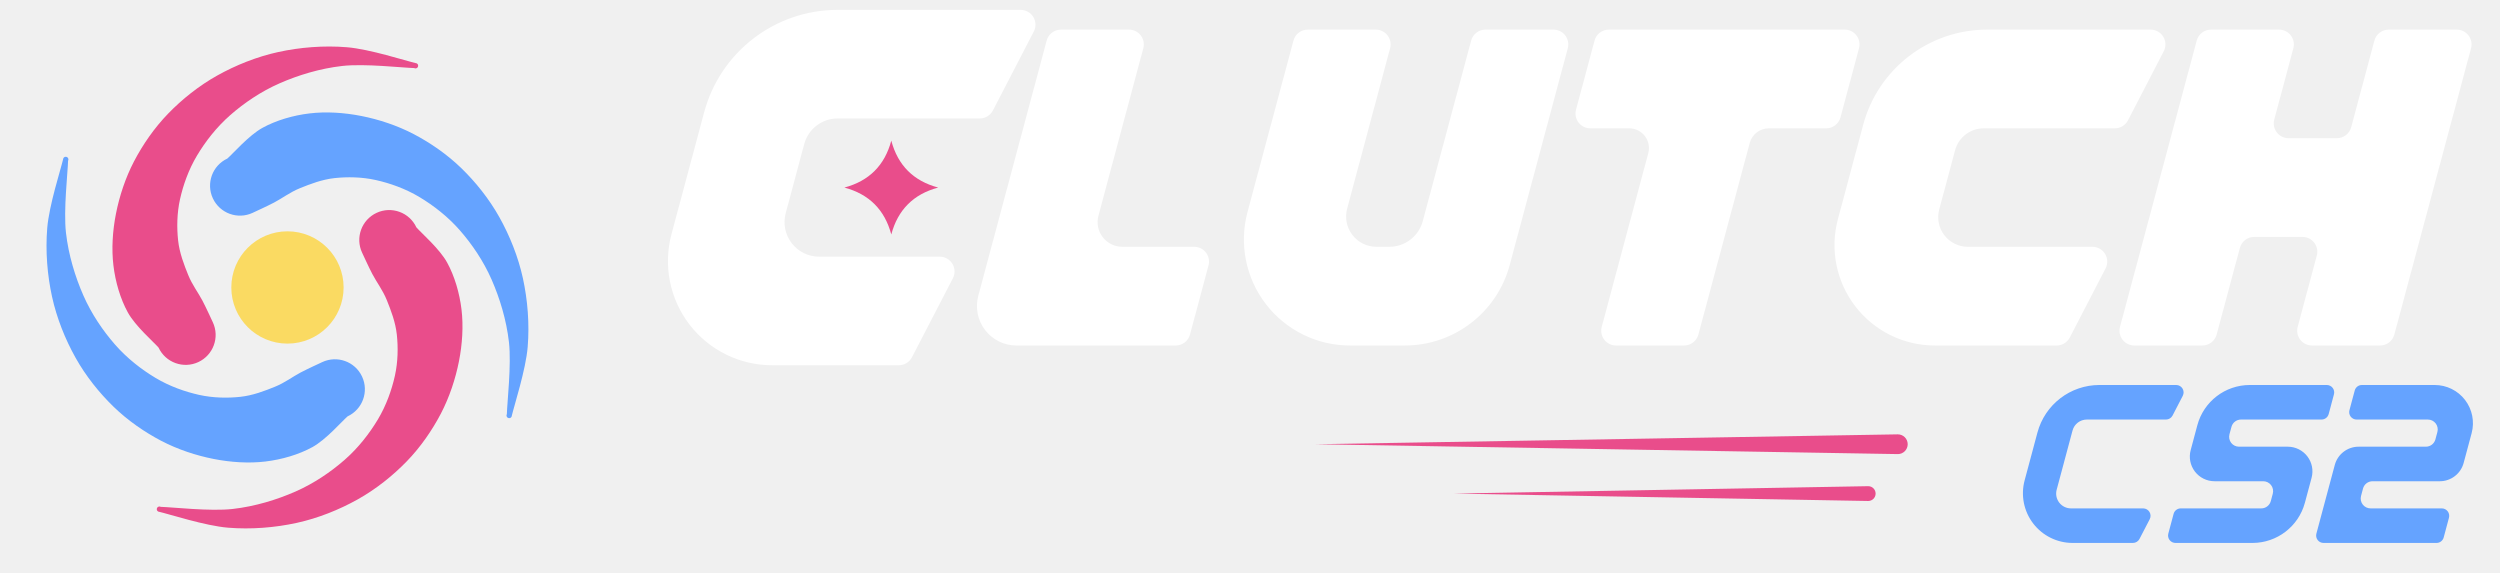
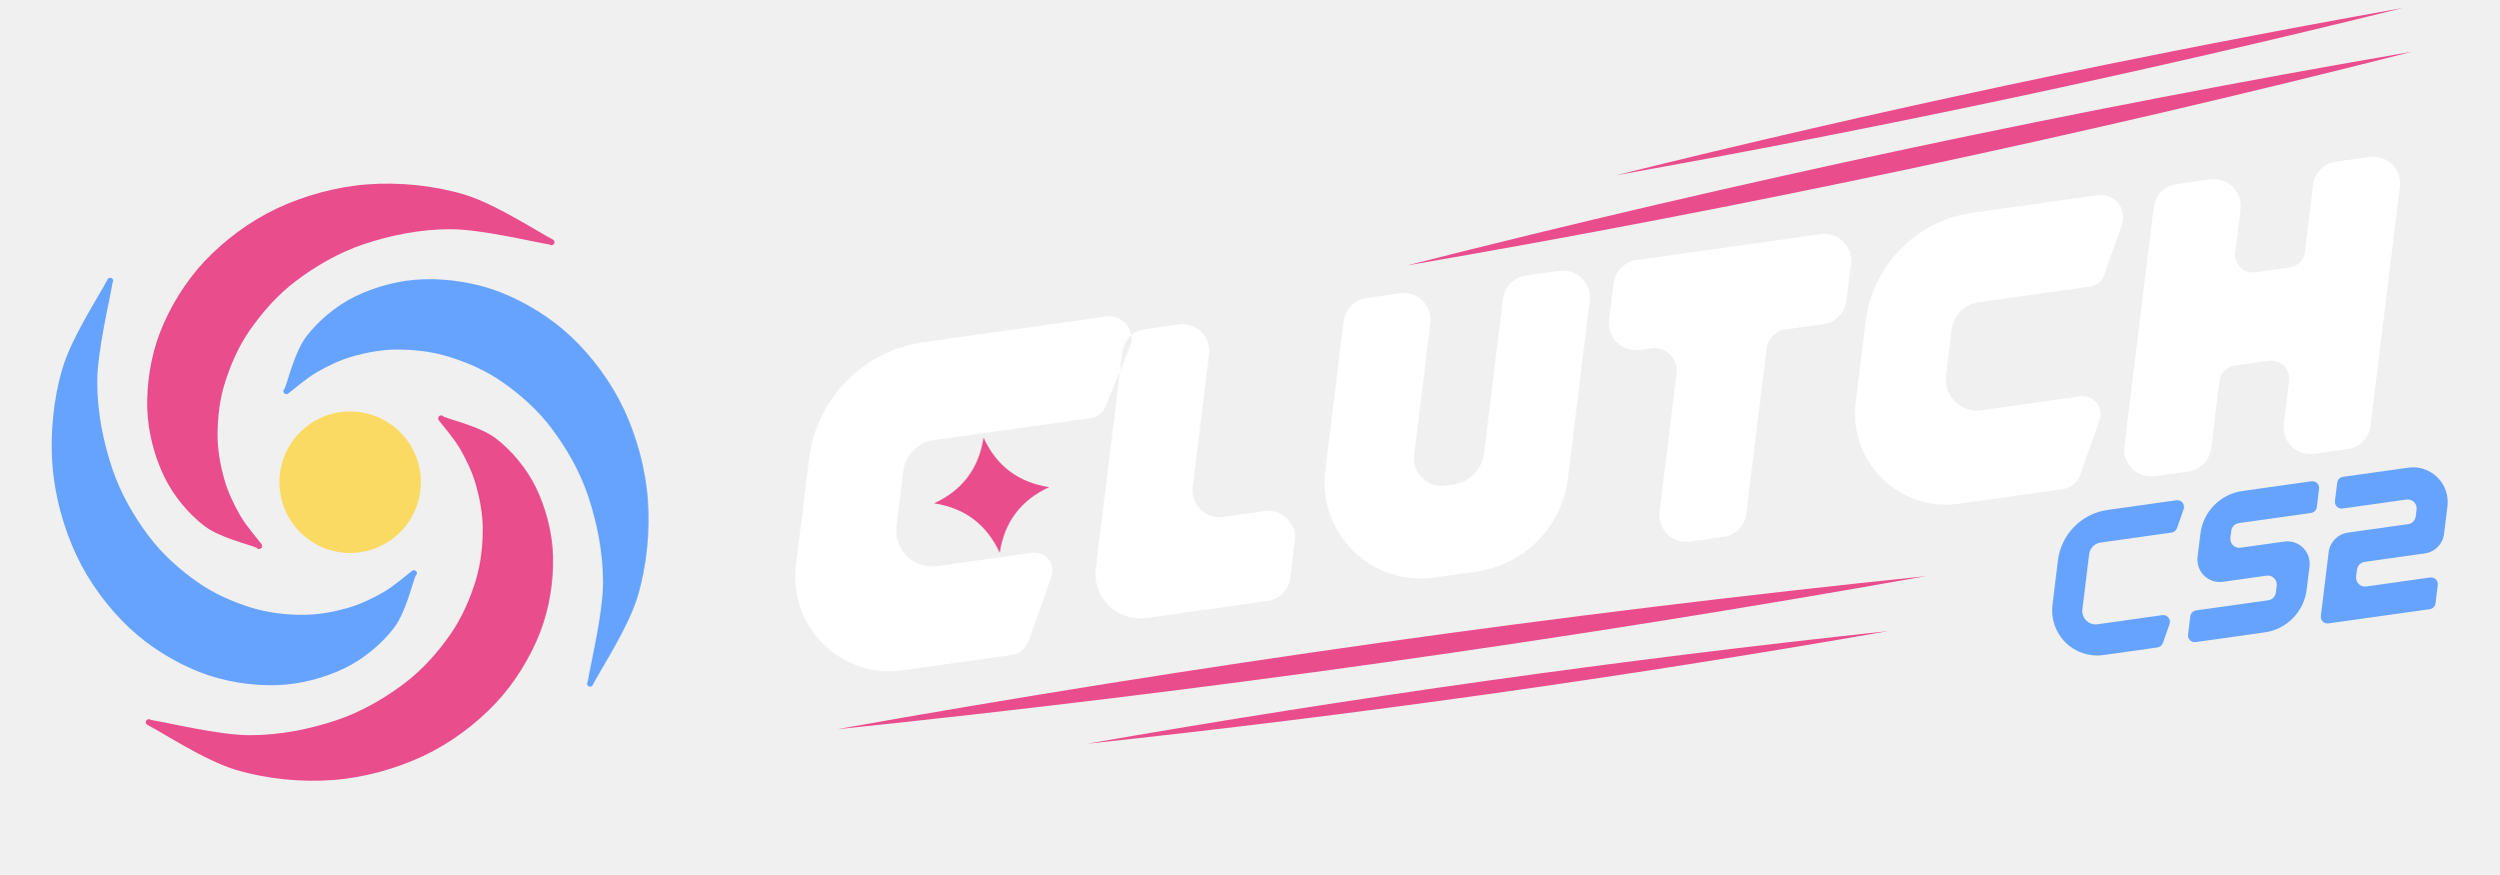
- <svg xmlns="http://www.w3.org/2000/svg" viewBox="0 -12 1013 232" width="1013" height="232" role="img" aria-labelledby="title">
-   <g id="symbol" transform="translate(0 -12) scale(0.91)">
-     <path fill="#E94D8B" d="M94.77 143.5A13.33 13.33 0 0 1 70.6 154.77C68.32 152.16 60.27 145.21 56.92 139.12C53.57 133.02 51.38 125.52 50.5 118.18C49.62 110.84 50.12 102.79 51.65 95.07C53.18 87.34 55.83 79.23 59.7 71.81C63.58 64.4 68.72 56.93 74.89 50.57C81.06 44.21 88.56 38.2 96.73 33.63C104.9 29.06 114.31 25.26 123.93 23.16C133.55 21.06 144.17 20.19 154.45 21.03C164.73 21.88 180.41 27.03 185.6 28.23A1.2 1.2 0 0 1 184.4 30.31C179.06 30.16 162.38 28.24 152.39 29.37C142.4 30.51 132.78 33.47 124.47 37.11C116.17 40.75 108.69 45.87 102.56 51.23C96.43 56.59 91.45 63.03 87.72 69.27C83.99 75.51 81.58 82.36 80.17 88.65C78.77 94.94 78.7 101.37 79.3 106.99C79.9 112.62 81.97 117.91 83.78 122.4C85.59 126.88 88.34 130.4 90.17 133.92C92 137.43 94 141.9 94.77 143.5ZM161.23 112.5A13.33 13.33 0 0 1 185.4 101.23C187.68 103.84 195.73 110.79 199.08 116.88C202.43 122.98 204.62 130.48 205.5 137.82C206.38 145.16 205.88 153.21 204.35 160.93C202.82 168.66 200.17 176.77 196.3 184.19C192.42 191.6 187.28 199.07 181.11 205.43C174.94 211.79 167.44 217.8 159.27 222.37C151.1 226.94 141.69 230.74 132.07 232.84C122.45 234.94 111.83 235.81 101.55 234.97C91.27 234.12 75.59 228.97 70.4 227.77A1.2 1.2 0 0 1 71.6 225.69C76.94 225.84 93.62 227.76 103.61 226.63C113.6 225.49 123.22 222.53 131.53 218.89C139.83 215.25 147.31 210.13 153.44 204.77C159.57 199.41 164.55 192.97 168.28 186.73C172.01 180.49 174.42 173.64 175.83 167.35C177.23 161.06 177.3 154.63 176.7 149.01C176.1 143.38 174.03 138.09 172.22 133.6C170.41 129.12 167.66 125.6 165.83 122.08C164 118.57 162 114.1 161.23 112.5Z" />
-     <path fill="#65A3FF" d="M112.5 94.77A13.33 13.33 0 0 1 101.23 70.6C103.84 68.32 110.79 60.27 116.88 56.92C122.98 53.57 130.48 51.38 137.82 50.5C145.16 49.62 153.21 50.12 160.93 51.65C168.66 53.18 176.77 55.83 184.19 59.7C191.6 63.58 199.07 68.72 205.43 74.89C211.79 81.06 217.8 88.56 222.37 96.73C226.94 104.9 230.74 114.31 232.84 123.93C234.94 133.55 235.81 144.17 234.97 154.45C234.12 164.73 228.97 180.41 227.77 185.6A1.2 1.2 0 0 1 225.69 184.4C225.84 179.06 227.76 162.38 226.63 152.39C225.49 142.4 222.53 132.78 218.89 124.47C215.25 116.17 210.13 108.69 204.77 102.56C199.41 96.43 192.97 91.45 186.73 87.72C180.49 83.99 173.64 81.58 167.35 80.17C161.06 78.77 154.63 78.7 149.01 79.3C143.38 79.9 138.09 81.97 133.6 83.78C129.12 85.59 125.6 88.34 122.08 90.17C118.57 92 114.1 94 112.5 94.77ZM143.5 161.23A13.33 13.33 0 0 1 154.77 185.4C152.16 187.68 145.21 195.73 139.12 199.08C133.02 202.43 125.52 204.62 118.18 205.5C110.84 206.38 102.79 205.88 95.07 204.35C87.34 202.82 79.23 200.17 71.81 196.3C64.4 192.42 56.93 187.28 50.57 181.11C44.21 174.94 38.2 167.44 33.63 159.27C29.06 151.1 25.26 141.69 23.16 132.07C21.06 122.45 20.19 111.83 21.03 101.55C21.88 91.27 27.03 75.59 28.23 70.4A1.2 1.2 0 0 1 30.31 71.6C30.16 76.94 28.24 93.62 29.37 103.61C30.51 113.6 33.47 123.22 37.11 131.53C40.75 139.83 45.87 147.31 51.23 153.44C56.59 159.57 63.03 164.55 69.27 168.28C75.51 172.01 82.36 174.42 88.65 175.83C94.94 177.23 101.37 177.3 106.99 176.7C112.62 176.1 117.91 174.03 122.4 172.22C126.88 170.41 130.4 167.66 133.92 165.83C137.43 164 141.9 162 143.5 161.23Z" />
-     <circle id="dot" cx="128" cy="128" r="25" fill="#FADA62" />
+ <svg xmlns="http://www.w3.org/2000/svg" viewBox="-338 -122 1118 391" width="1118" height="391" role="img" aria-labelledby="title">
+   <g id="symbol" transform="translate(-326 -51) scale(1.13)">
+     <path fill="#E94D8B" d="M92.94 152.55A1.2 1.2 0 0 1 90.97 153.93C87.52 152.49 76.36 149.96 70.26 145.29C64.17 140.61 58.17 133.61 54.41 125.86C50.64 118.11 47.94 108.32 47.68 98.76C47.41 89.21 49.01 78.25 52.8 68.54C56.59 58.83 62.74 48.62 70.44 40.48C78.13 32.33 88.24 24.73 98.97 19.68C109.71 14.62 122.49 11.05 134.86 10.13C147.24 9.21 160.96 10.5 173.22 14.16C185.49 17.82 202.6 29.1 208.48 32.09A1.2 1.2 0 0 1 206.93 33.93C200.41 32.92 180.02 27.9 167.78 27.88C155.53 27.86 143.68 30.38 133.49 33.78C123.3 37.18 114.16 42.63 106.64 48.29C99.12 53.95 93.07 60.99 88.36 67.73C83.65 74.48 80.53 81.91 78.39 88.77C76.25 95.63 75.56 102.6 75.51 108.9C75.46 115.19 76.61 121.19 78.09 126.55C79.57 131.91 81.93 136.72 84.4 141.05C86.88 145.39 91.52 150.63 92.94 152.55ZM163.06 103.45A1.2 1.2 0 0 1 165.03 102.07C168.48 103.51 179.64 106.04 185.74 110.71C191.83 115.39 197.83 122.39 201.59 130.14C205.36 137.89 208.06 147.68 208.32 157.24C208.59 166.79 206.99 177.75 203.2 187.46C199.41 197.17 193.26 207.38 185.56 215.52C177.87 223.67 167.76 231.27 157.03 236.32C146.29 241.38 133.51 244.95 121.14 245.87C108.76 246.79 95.04 245.5 82.78 241.84C70.51 238.18 53.4 226.9 47.52 223.91A1.2 1.2 0 0 1 49.07 222.07C55.59 223.08 75.98 228.1 88.22 228.12C100.47 228.14 112.32 225.62 122.51 222.22C132.7 218.82 141.84 213.37 149.36 207.71C156.88 202.05 162.93 195.01 167.64 188.27C172.35 181.52 175.47 174.09 177.61 167.23C179.75 160.37 180.44 153.4 180.49 147.1C180.54 140.81 179.39 134.81 177.91 129.45C176.43 124.09 174.07 119.28 171.6 114.95C169.12 110.61 164.48 105.37 163.06 103.45Z" />
+     <path fill="#65A3FF" d="M103.45 92.94A1.2 1.2 0 0 1 102.07 90.97C103.51 87.52 106.04 76.36 110.71 70.26C115.39 64.17 122.39 58.17 130.14 54.41C137.89 50.64 147.68 47.94 157.24 47.68C166.79 47.41 177.75 49.01 187.46 52.8C197.17 56.59 207.38 62.74 215.52 70.44C223.67 78.13 231.27 88.24 236.32 98.97C241.38 109.71 244.95 122.49 245.87 134.86C246.79 147.24 245.5 160.96 241.84 173.22C238.18 185.49 226.9 202.6 223.91 208.48A1.2 1.2 0 0 1 222.07 206.93C223.08 200.41 228.1 180.02 228.12 167.78C228.14 155.53 225.62 143.68 222.22 133.49C218.82 123.3 213.37 114.16 207.71 106.64C202.05 99.12 195.01 93.07 188.27 88.36C181.52 83.65 174.09 80.53 167.23 78.39C160.37 76.25 153.4 75.56 147.1 75.51C140.81 75.46 134.81 76.61 129.45 78.09C124.09 79.57 119.28 81.93 114.95 84.4C110.61 86.88 105.37 91.52 103.45 92.94ZM152.55 163.06A1.2 1.2 0 0 1 153.93 165.03C152.49 168.48 149.96 179.64 145.29 185.74C140.61 191.83 133.61 197.83 125.86 201.59C118.11 205.36 108.32 208.06 98.76 208.32C89.21 208.59 78.25 206.99 68.54 203.2C58.83 199.41 48.62 193.26 40.48 185.56C32.33 177.87 24.73 167.76 19.68 157.03C14.62 146.29 11.05 133.51 10.13 121.14C9.21 108.76 10.5 95.04 14.16 82.78C17.82 70.51 29.1 53.4 32.09 47.52A1.2 1.2 0 0 1 33.93 49.07C32.92 55.59 27.9 75.98 27.88 88.22C27.86 100.47 30.38 112.32 33.78 122.51C37.18 132.7 42.63 141.84 48.29 149.36C53.95 156.88 60.99 162.93 67.73 167.64C74.48 172.35 81.91 175.47 88.77 177.61C95.63 179.75 102.6 180.44 108.9 180.49C115.19 180.54 121.19 179.39 126.55 177.91C131.91 176.43 136.72 174.07 141.05 171.6C145.39 169.12 150.63 164.48 152.55 163.06Z" />
+     <circle id="dot" cx="128" cy="128" r="28" fill="#FADA62" />
  </g>
-   <g id="wordmark" transform="translate(260 0)">
-     <path id="clutch" fill="#FFFFFF" d="M158.9 0.76A6 6 0 0 0 153.58 -8L79.41 -8A56 56 0 0 0 25.32 33.51L12.09 82.87A42.2 42.2 0 0 0 52.86 136L104.21 136A6 6 0 0 0 109.53 132.76L126.11 100.76A6 6 0 0 0 120.78 92L71.89 92A14 14 0 0 1 58.37 74.38L65.87 46.38A14 14 0 0 1 79.39 36L137 36A6 6 0 0 0 142.33 32.76ZM164.11 4.45A6 6 0 0 1 169.9 0L197.48 0A6 6 0 0 1 203.27 7.55L185.09 75.41A10 10 0 0 0 194.75 88L223.9 88A6 6 0 0 1 229.69 95.55L222.19 123.55A6 6 0 0 1 216.4 128L151.85 128A16 16 0 0 1 136.4 107.86ZM264.11 4.45A6 6 0 0 1 269.9 0L297.48 0A6 6 0 0 1 303.27 7.55L285.86 72.55A12.28 12.28 0 0 0 297.72 88L302.98 88A14 14 0 0 0 316.5 77.62L336.11 4.45A6 6 0 0 1 341.9 0L369.48 0A6 6 0 0 1 375.27 7.55L351.74 95.39A44 44 0 0 1 309.24 128L287 128A42.97 42.97 0 0 1 245.49 73.91ZM386.11 4.45A6 6 0 0 1 391.9 0L487.48 0A6 6 0 0 1 493.27 7.55L485.77 35.55A6 6 0 0 1 479.98 40L456.72 40A8 8 0 0 0 448.99 45.93L428.19 123.55A6 6 0 0 1 422.4 128L394.82 128A6 6 0 0 1 389.02 120.45L407.88 50.07A8 8 0 0 0 400.15 40L384.4 40A6 6 0 0 1 378.6 32.45ZM616.76 8.76A6 6 0 0 0 611.43 0L545.2 0A52 52 0 0 0 494.97 38.54L484.72 76.81A40.67 40.67 0 0 0 524 128L573.35 128A6 6 0 0 0 578.68 124.76L593.18 96.76A6 6 0 0 0 587.85 88L537.36 88A12 12 0 0 1 525.77 72.89L532.2 48.89A12 12 0 0 1 543.79 40L596.93 40A6 6 0 0 0 602.26 36.76ZM630.11 4.45A6 6 0 0 1 635.9 0L663.48 0A6 6 0 0 1 669.27 7.55L661.53 36.45A6 6 0 0 0 667.33 44L686.9 44A6 6 0 0 0 692.7 39.55L702.11 4.45A6 6 0 0 1 707.9 0L735.48 0A6 6 0 0 1 741.27 7.55L710.19 123.55A6 6 0 0 1 704.4 128L676.82 128A6 6 0 0 1 671.02 120.45L678.77 91.55A6 6 0 0 0 672.97 84L653.39 84A6 6 0 0 0 647.6 88.45L638.19 123.55A6 6 0 0 1 632.4 128L604.82 128A6 6 0 0 1 599.02 120.45Z" />
-     <path id="cs2" fill="#65A3FF" d="M624.46 148.38A3 3 0 0 0 621.8 144L590.68 144A26 26 0 0 0 565.57 163.27L560.38 182.64A20.14 20.14 0 0 0 579.83 208L604.26 208A3 3 0 0 0 606.92 206.38L611.07 198.38A3 3 0 0 0 608.4 194L579.16 194A6 6 0 0 1 573.36 186.45L579.79 162.45A6 6 0 0 1 585.59 158L617.66 158A3 3 0 0 0 620.32 156.38ZM685.72 147.78A3 3 0 0 0 682.82 144L651.61 144A22 22 0 0 0 630.36 160.31L627.66 170.41A10 10 0 0 0 637.32 183L657.07 183A4 4 0 0 1 660.93 188.04L660.13 191.04A4 4 0 0 1 656.27 194L623.64 194A3 3 0 0 0 620.74 196.22L618.6 204.22A3 3 0 0 0 621.49 208L652.7 208A22 22 0 0 0 673.95 191.69L676.66 181.59A10 10 0 0 0 667 169L647.25 169A4 4 0 0 1 643.38 163.96L644.19 160.96A4 4 0 0 1 648.05 158L680.68 158A3 3 0 0 0 683.58 155.78ZM694.14 146.22A3 3 0 0 1 697.04 144L726.55 144A15.49 15.49 0 0 1 741.51 163.5L738.27 175.59A10 10 0 0 1 728.61 183L701.35 183A4 4 0 0 0 697.49 185.96L696.69 188.96A4 4 0 0 0 700.55 194L729.43 194A3 3 0 0 1 732.32 197.78L730.18 205.78A3 3 0 0 1 727.28 208L681.49 208A3 3 0 0 1 678.6 204.22L686.05 176.41A10 10 0 0 1 695.71 169L722.97 169A4 4 0 0 0 726.83 166.04L727.63 163.04A4 4 0 0 0 723.77 158L694.89 158A3 3 0 0 1 691.99 154.22Z" />
-     <path id="streaks" fill="#E94D8B" d="M273 168L509 164A4 4 0 0 1 509 172ZM329 188L497 185A3 3 0 0 1 497 191Z" />
-     <path id="spark" fill="#E94D8B" d="M101.15 45 Q105.15 60 120.15 64 Q105.15 68 101.15 83 Q97.15 68 82.15 64 Q97.15 60 101.15 45Z" />
+   <g id="wordmark">
+     <g id="tilt" transform="rotate(-8 358 64)">
+       <g>
+         <path id="streaks" fill="#E94D8B" d="M20 158Q266 149 512 158Q266 167 20 158ZM130 180Q311 174 492 180Q311 186 130 180Z" />
+       </g>
+       <g>
+         <path id="streaks-up" fill="#E94D8B" transform="rotate(-4 560 -40)" d="M300 -30Q530 -39 760 -30Q530 -21 300 -30ZM400 -50Q580 -56 760 -50Q580 -44 400 -50Z" />
+       </g>
+       <g>
+         <path id="clutch" fill="#FFFFFF" d="M173.62 7.06A10 10 0 0 0 164.99 -8L82.48 -8A60 60 0 0 0 24.53 36.47L12.09 82.87A42.2 42.2 0 0 0 52.86 136L101.77 136A10 10 0 0 0 110.65 130.6L124.6 103.68A8 8 0 0 0 117.49 92L74.5 92A16 16 0 0 1 59.04 71.86L65.47 47.86A16 16 0 0 1 80.93 36L152.07 36A8 8 0 0 0 158.97 32.05ZM169.91 8.89A12 12 0 0 1 181.51 0L196.66 0A12 12 0 0 1 208.25 15.11L192.77 72.89A12 12 0 0 0 204.36 88L223.08 88A12 12 0 0 1 234.67 103.11L230.38 119.11A12 12 0 0 1 218.79 128L164.06 128A20 20 0 0 1 144.75 102.82ZM269.91 8.89A12 12 0 0 1 281.51 0L296.66 0A12 12 0 0 1 308.25 15.11L292.86 72.55A12.28 12.28 0 0 0 304.72 88L308.44 88A16 16 0 0 0 323.9 76.14L341.91 8.89A12 12 0 0 1 353.51 0L368.66 0A12 12 0 0 1 380.25 15.11L359.53 92.42A48 48 0 0 1 313.17 128L294 128A42.97 42.97 0 0 1 252.49 73.91ZM391.91 8.89A12 12 0 0 1 403.51 0L486.66 0A12 12 0 0 1 498.25 15.11L493.96 31.11A12 12 0 0 1 482.37 40L465.25 40A10 10 0 0 0 455.59 47.41L436.38 119.11A12 12 0 0 1 424.79 128L409.64 128A12 12 0 0 1 398.05 112.89L414.21 52.59A10 10 0 0 0 404.55 40L399.22 40A12 12 0 0 1 387.63 24.89ZM620.74 14.6A10 10 0 0 0 611.86 0L555.27 0A56 56 0 0 0 501.18 41.51L491.72 76.81A40.67 40.67 0 0 0 531 128L577.92 128A10 10 0 0 0 586.8 122.6L598.67 99.68A8 8 0 0 0 591.56 88L546.96 88A14 14 0 0 1 533.44 70.38L538.8 50.38A14 14 0 0 1 552.32 40L602.71 40A8 8 0 0 0 609.82 35.68ZM635.91 8.89A12 12 0 0 1 647.51 0L662.66 0A12 12 0 0 1 674.25 15.11L669.21 33.93A8 8 0 0 0 676.93 44L692.37 44A8 8 0 0 0 700.1 38.07L707.91 8.89A12 12 0 0 1 719.51 0L734.66 0A12 12 0 0 1 746.25 15.11L718.38 119.11A12 12 0 0 1 706.79 128L691.64 128A12 12 0 0 1 680.05 112.89L685.09 94.07A8 8 0 0 0 677.36 84L661.93 84A8 8 0 0 0 654.2 89.93L646.38 119.11A12 12 0 0 1 634.79 128L619.64 128A12 12 0 0 1 608.05 112.89Z" />
+       </g>
+       <g>
+         <path id="cs2" fill="#65A3FF" d="M630.39 144.38A3 3 0 0 0 627.73 140L596.61 140A26 26 0 0 0 571.5 159.27L566.31 178.64A20.14 20.14 0 0 0 585.76 204L610.19 204A3 3 0 0 0 612.85 202.38L617 194.38A3 3 0 0 0 614.33 190L585.08 190A6 6 0 0 1 579.29 182.45L585.72 158.45A6 6 0 0 1 591.51 154L623.59 154A3 3 0 0 0 626.25 152.38ZM691.65 143.78A3 3 0 0 0 688.75 140L657.54 140A22 22 0 0 0 636.29 156.31L633.58 166.41A10 10 0 0 0 643.24 179L663 179A4 4 0 0 1 666.86 184.04L666.06 187.04A4 4 0 0 1 662.19 190L629.57 190A3 3 0 0 0 626.67 192.22L624.52 200.22A3 3 0 0 0 627.42 204L658.63 204A22 22 0 0 0 679.88 187.69L682.59 177.59A10 10 0 0 0 672.93 165L653.18 165A4 4 0 0 1 649.31 159.96L650.12 156.96A4 4 0 0 1 653.98 154L686.61 154A3 3 0 0 0 689.51 151.78ZM700.07 142.22A3 3 0 0 1 702.96 140L732.47 140A15.49 15.49 0 0 1 747.44 159.5L744.2 171.59A10 10 0 0 1 734.54 179L707.28 179A4 4 0 0 0 703.42 181.96L702.61 184.96A4 4 0 0 0 706.48 190L735.35 190A3 3 0 0 1 738.25 193.78L736.11 201.78A3 3 0 0 1 733.21 204L687.42 204A3 3 0 0 1 684.52 200.22L691.98 172.41A10 10 0 0 1 701.64 165L728.89 165A4 4 0 0 0 732.76 162.04L733.56 159.04A4 4 0 0 0 729.7 154L700.82 154A3 3 0 0 1 697.92 150.22Z" />
+       </g>
+       <g>
+         <path id="spark" fill="#E94D8B" d="M103.15 38 Q109.15 58 129.15 64 Q109.15 70 103.15 90 Q97.15 70 77.15 64 Q97.15 58 103.15 38Z" />
+       </g>
+     </g>
  </g>
</svg>
